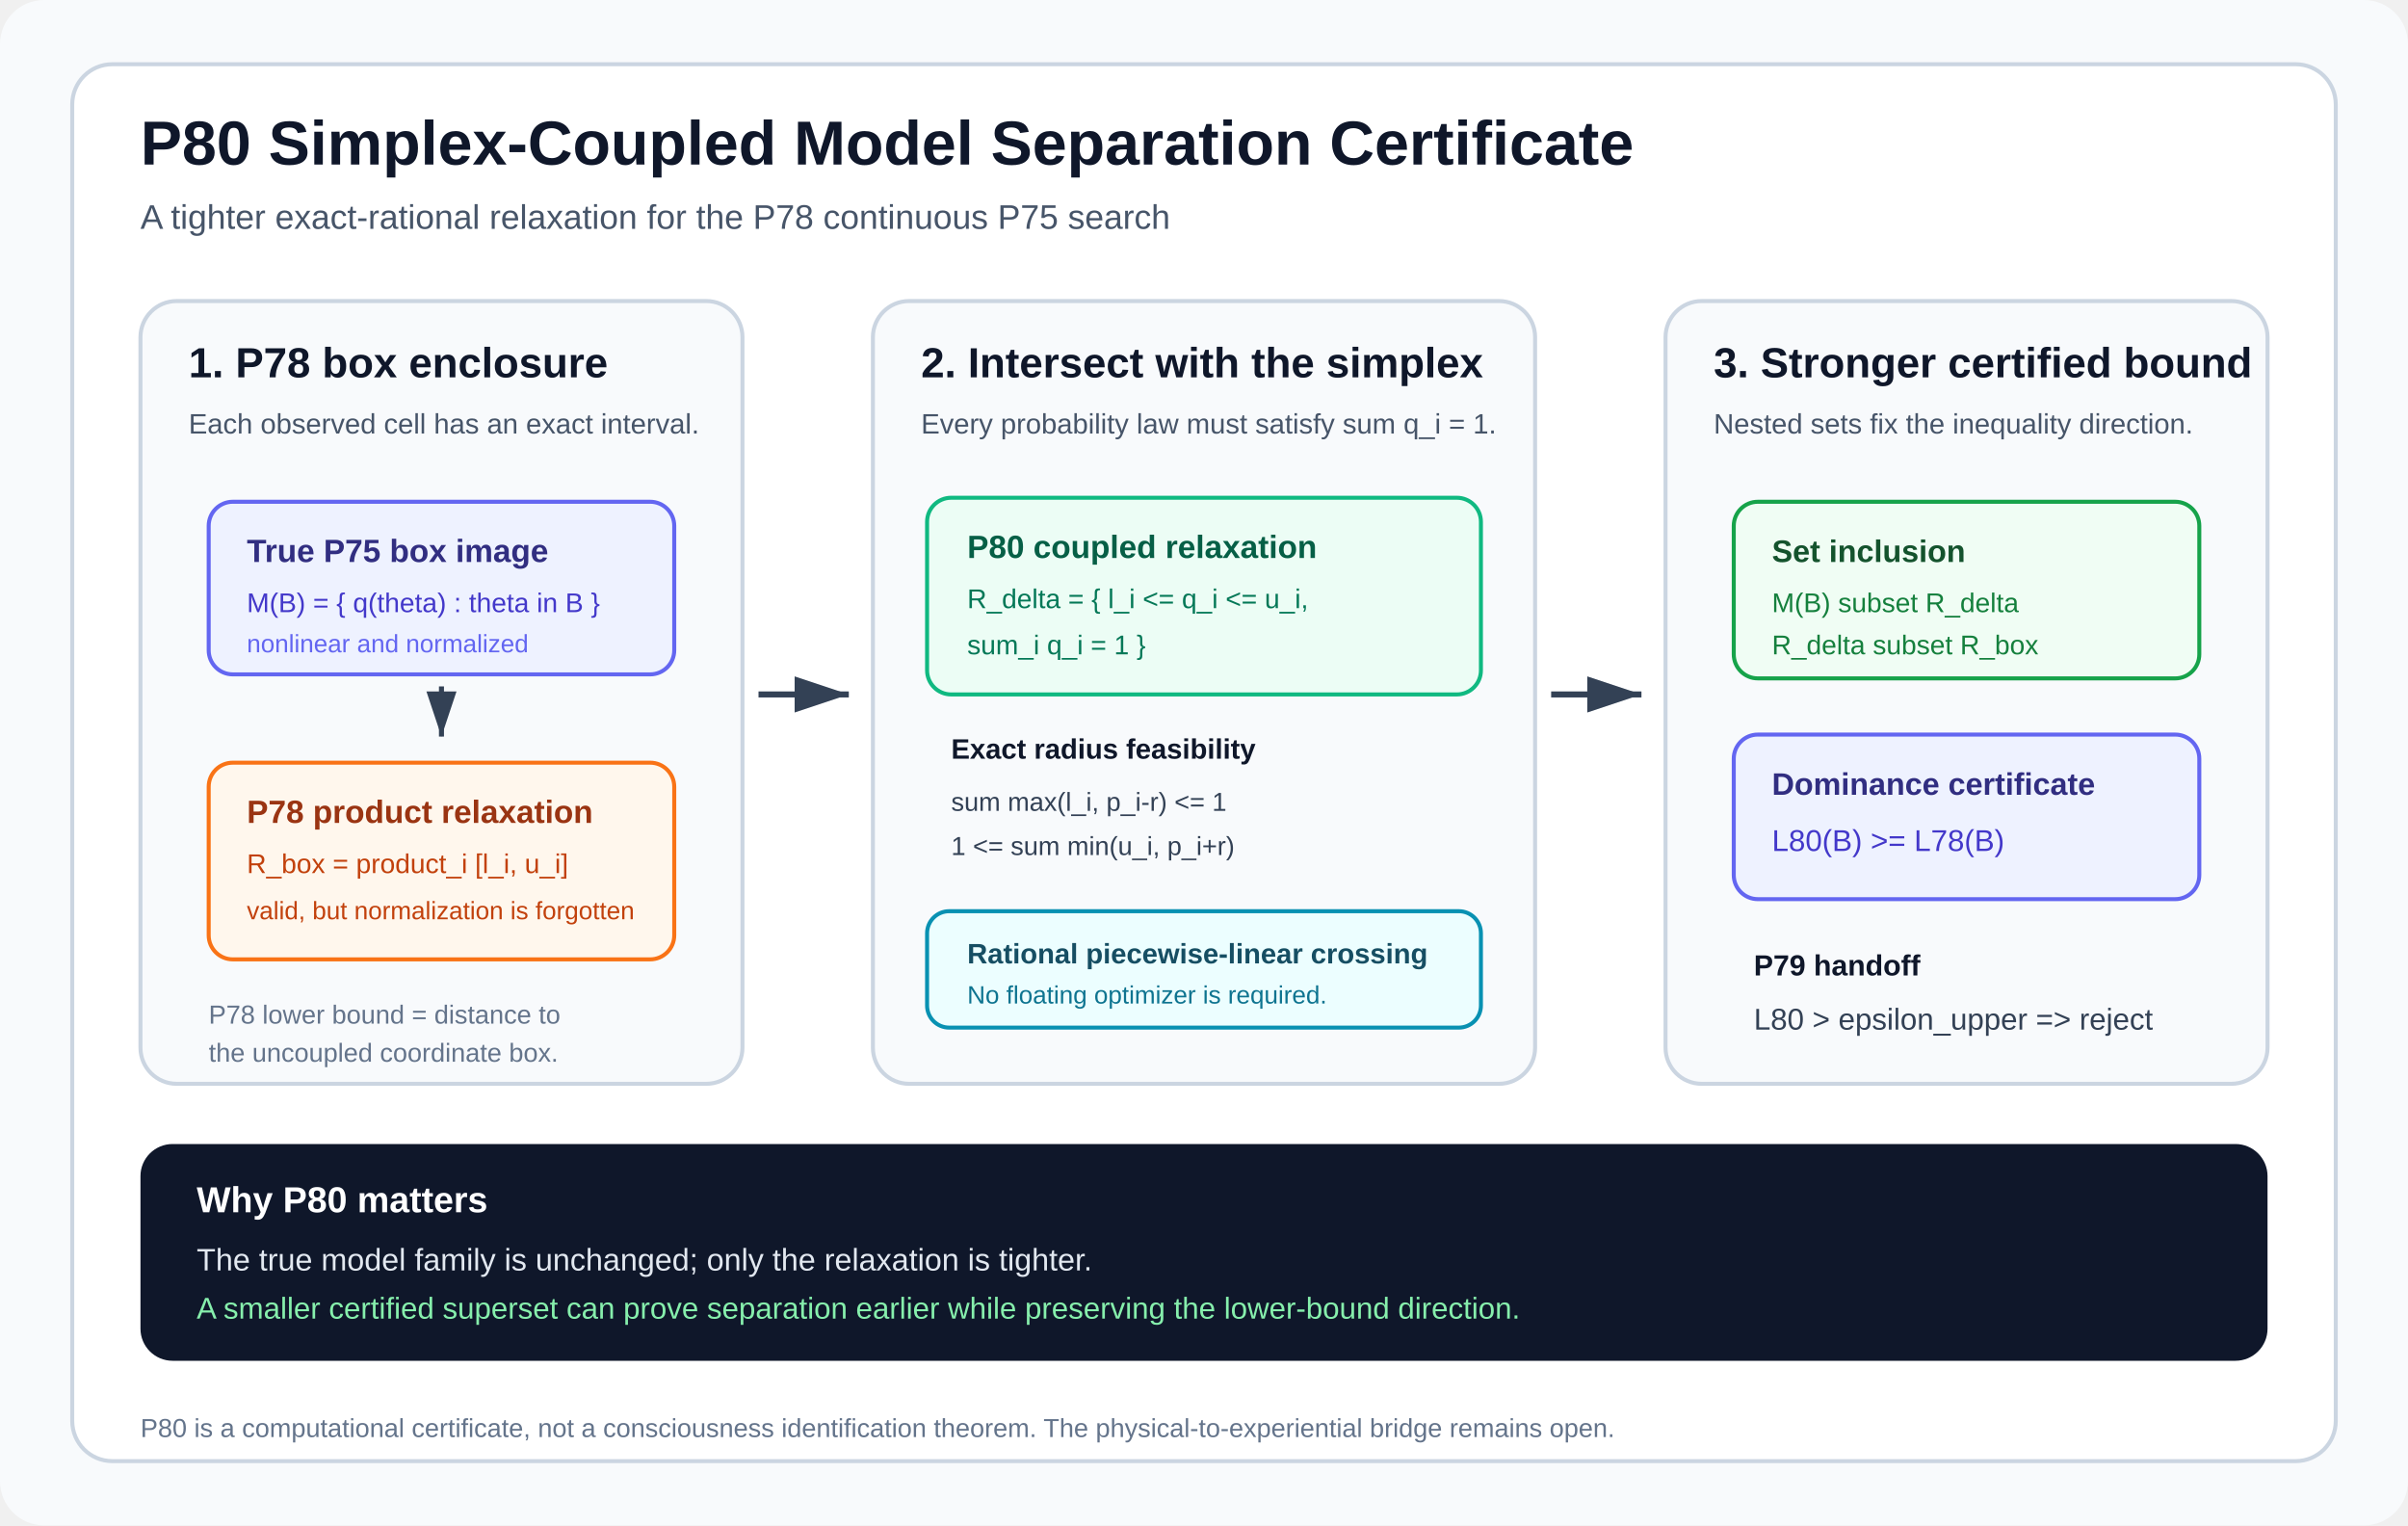
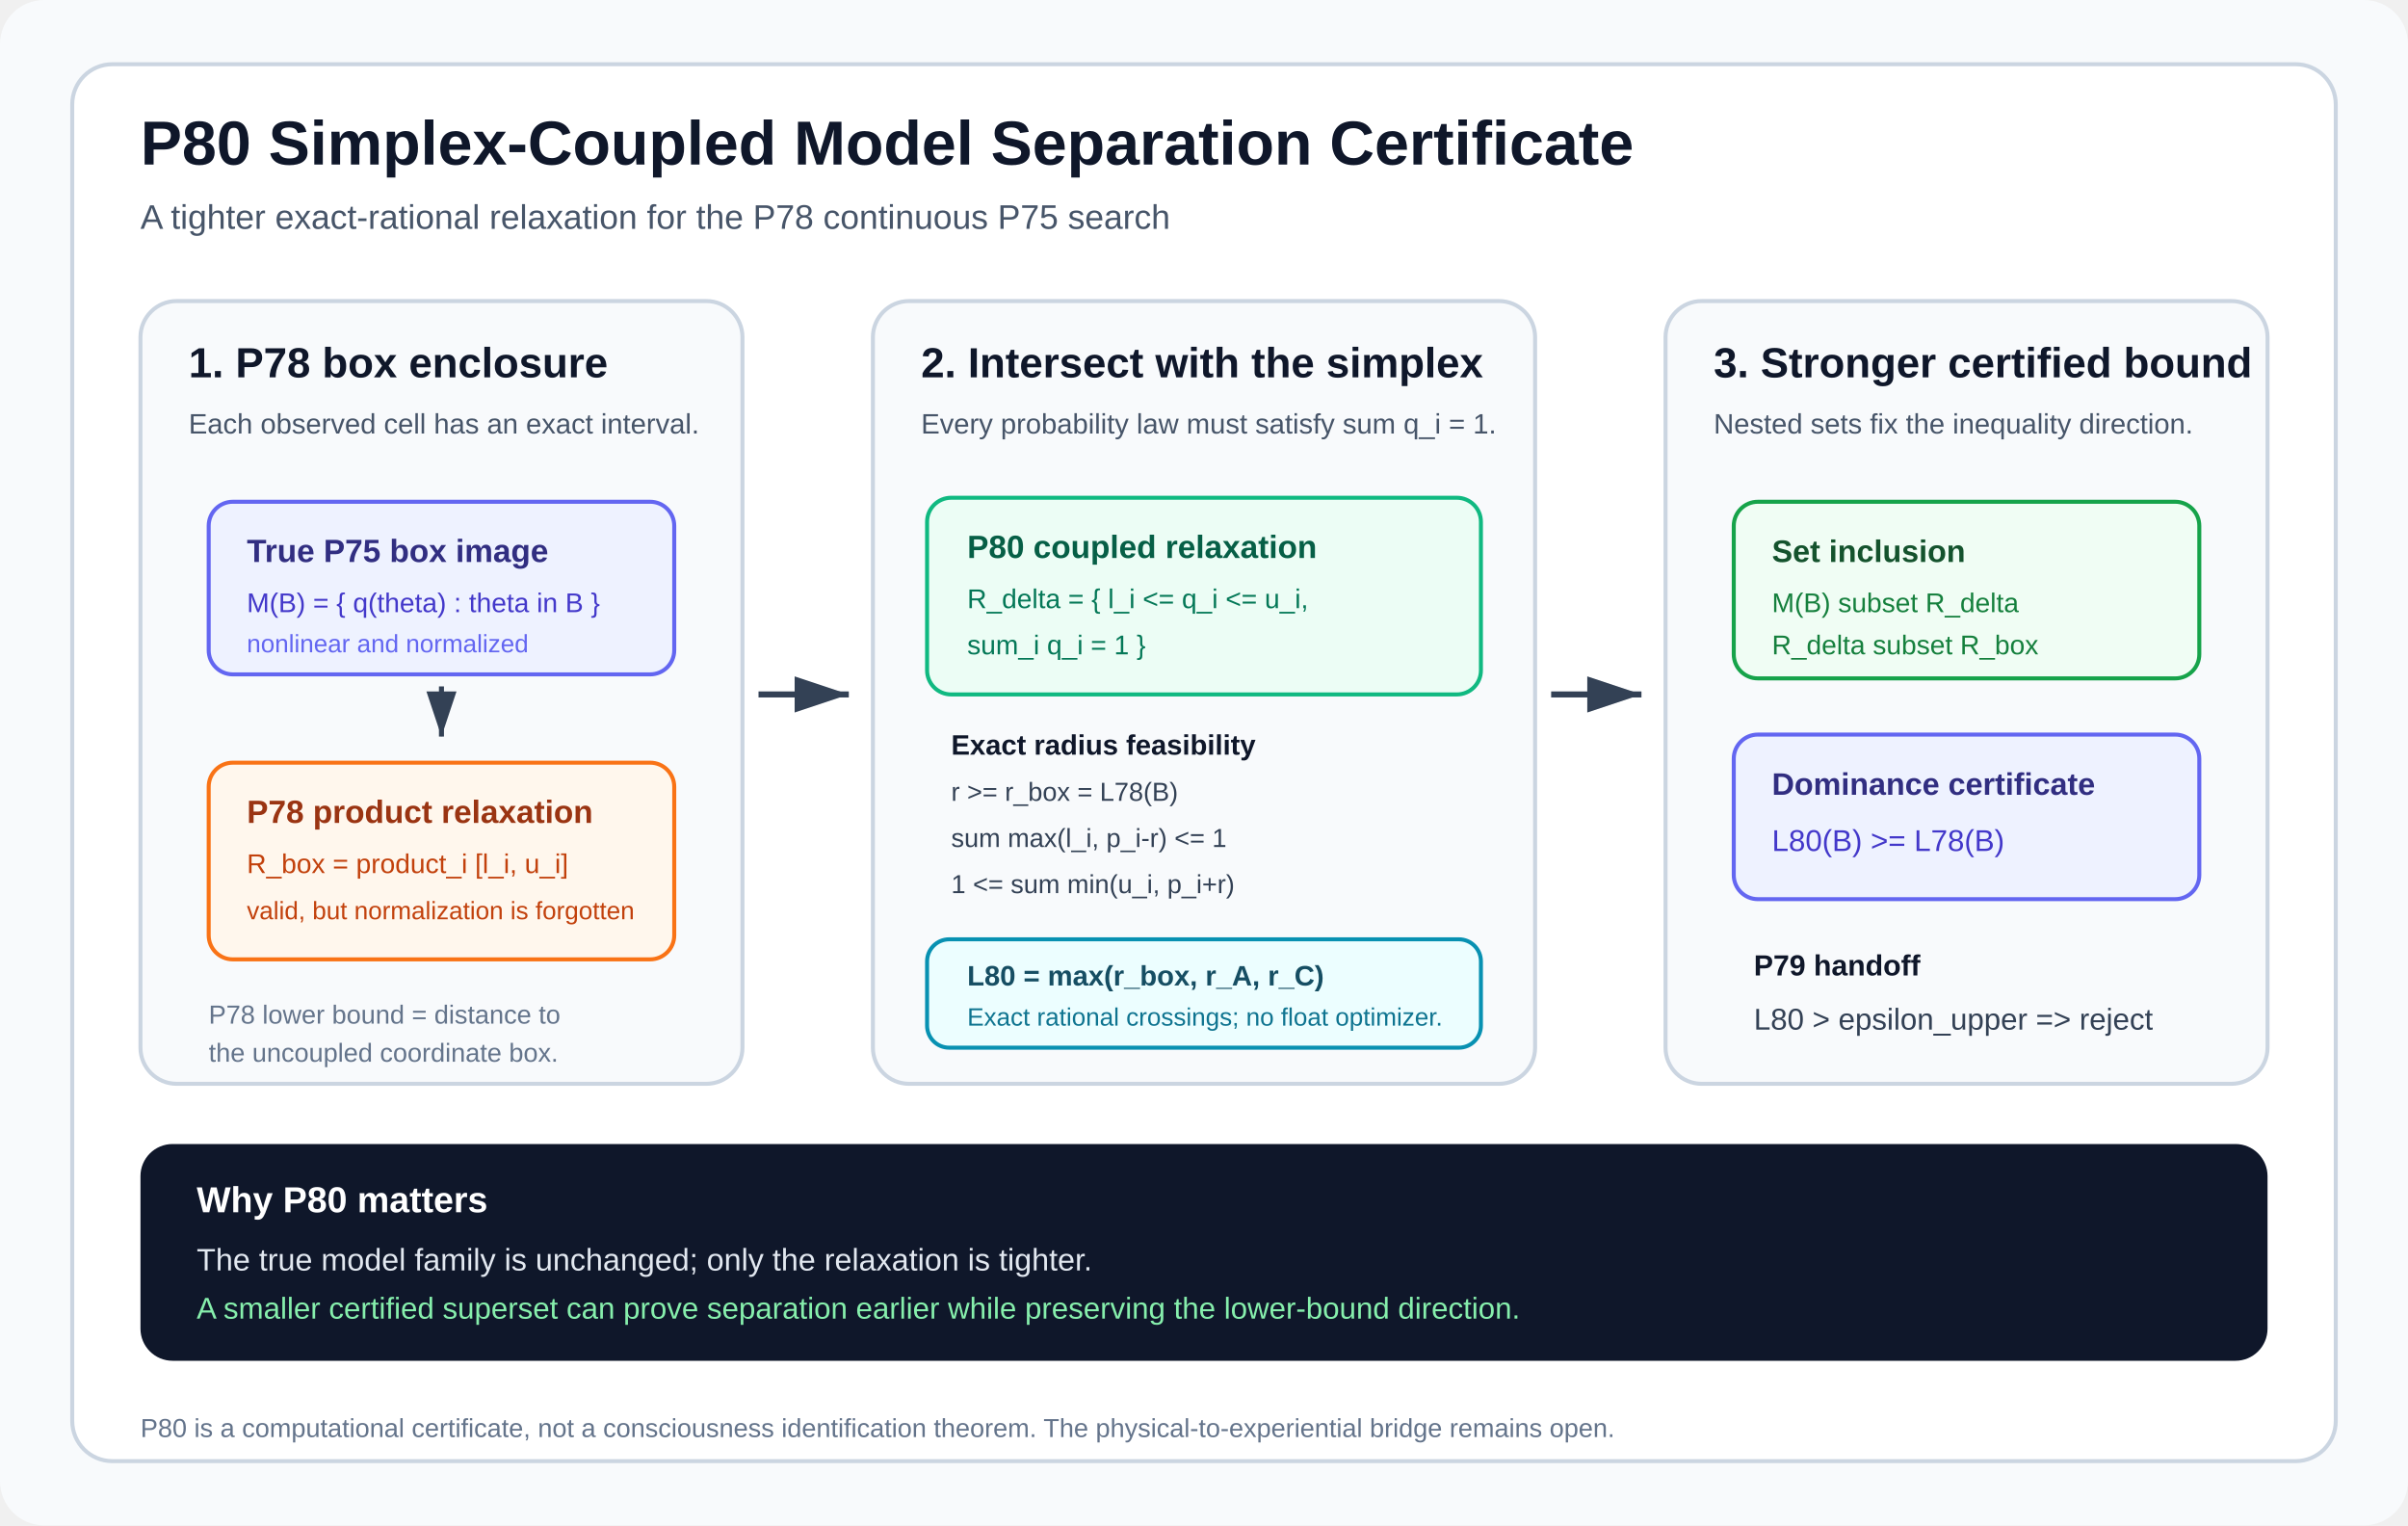
<svg xmlns="http://www.w3.org/2000/svg" width="1200" height="760" viewBox="0 0 1200 760" role="img" aria-labelledby="title desc">
  <rect x="0" y="0" width="1200" height="760" rx="22" fill="#f8fafc" />
  <rect x="36" y="32" width="1128" height="696" rx="20" fill="#ffffff" stroke="#cbd5e1" stroke-width="2" />
  <text x="70" y="82" font-family="Arial, Helvetica, sans-serif" font-size="31" font-weight="700" fill="#0f172a">P80 Simplex-Coupled Model Separation Certificate</text>
  <text x="70" y="114" font-family="Arial, Helvetica, sans-serif" font-size="17" fill="#475569">A tighter exact-rational relaxation for the P78 continuous P75 search</text>
  <rect x="70" y="150" width="300" height="390" rx="18" fill="#f8fafc" stroke="#cbd5e1" stroke-width="2" />
  <text x="94" y="188" font-family="Arial, Helvetica, sans-serif" font-size="21" font-weight="700" fill="#0f172a">1. P78 box enclosure</text>
  <text x="94" y="216" font-family="Arial, Helvetica, sans-serif" font-size="14" fill="#475569">Each observed cell has an exact interval.</text>
  <rect x="104" y="250" width="232" height="86" rx="12" fill="#eef2ff" stroke="#6366f1" stroke-width="2" />
  <text x="123" y="280" font-family="Arial, Helvetica, sans-serif" font-size="16" font-weight="700" fill="#312e81">True P75 box image</text>
  <text x="123" y="305" font-family="Arial, Helvetica, sans-serif" font-size="13.5" fill="#4338ca">M(B) = { q(theta) : theta in B }</text>
  <text x="123" y="325" font-family="Arial, Helvetica, sans-serif" font-size="12.5" fill="#6366f1">nonlinear and normalized</text>
  <path d="M220 342 L220 367" stroke="#334155" stroke-width="2.5" marker-end="url(#arrow)" />
  <rect x="104" y="380" width="232" height="98" rx="12" fill="#fff7ed" stroke="#f97316" stroke-width="2" />
  <text x="123" y="410" font-family="Arial, Helvetica, sans-serif" font-size="16" font-weight="700" fill="#9a3412">P78 product relaxation</text>
  <text x="123" y="435" font-family="Arial, Helvetica, sans-serif" font-size="13.5" fill="#c2410c">R_box = product_i [l_i, u_i]</text>
  <text x="123" y="458" font-family="Arial, Helvetica, sans-serif" font-size="12.5" fill="#c2410c">valid, but normalization is forgotten</text>
  <text x="104" y="510" font-family="Arial, Helvetica, sans-serif" font-size="13" fill="#64748b">P78 lower bound = distance to</text>
  <text x="104" y="529" font-family="Arial, Helvetica, sans-serif" font-size="13" fill="#64748b">the uncoupled coordinate box.</text>
  <path d="M378 346 L423 346" stroke="#334155" stroke-width="3" marker-end="url(#arrow)" />
  <rect x="435" y="150" width="330" height="390" rx="18" fill="#f8fafc" stroke="#cbd5e1" stroke-width="2" />
  <text x="459" y="188" font-family="Arial, Helvetica, sans-serif" font-size="21" font-weight="700" fill="#0f172a">2. Intersect with the simplex</text>
  <text x="459" y="216" font-family="Arial, Helvetica, sans-serif" font-size="14" fill="#475569">Every probability law must satisfy sum q_i = 1.</text>
  <rect x="462" y="248" width="276" height="98" rx="12" fill="#ecfdf5" stroke="#10b981" stroke-width="2" />
  <text x="482" y="278" font-family="Arial, Helvetica, sans-serif" font-size="16" font-weight="700" fill="#065f46">P80 coupled relaxation</text>
  <text x="482" y="303" font-family="Arial, Helvetica, sans-serif" font-size="13.5" fill="#047857">R_delta = { l_i &lt;= q_i &lt;= u_i,</text>
  <text x="482" y="326" font-family="Arial, Helvetica, sans-serif" font-size="13.5" fill="#047857">sum_i q_i = 1 }</text>
-   <text x="474" y="378" font-family="Arial, Helvetica, sans-serif" font-size="14" font-weight="700" fill="#0f172a">Exact radius feasibility</text>
-   <text x="474" y="404" font-family="Arial, Helvetica, sans-serif" font-size="13" fill="#334155">sum max(l_i, p_i-r) &lt;= 1</text>
-   <text x="474" y="426" font-family="Arial, Helvetica, sans-serif" font-size="13" fill="#334155">1 &lt;= sum min(u_i, p_i+r)</text>
-   <rect x="462" y="454" width="276" height="58" rx="11" fill="#ecfeff" stroke="#0891b2" stroke-width="2" />
-   <text x="482" y="480" font-family="Arial, Helvetica, sans-serif" font-size="14" font-weight="700" fill="#164e63">Rational piecewise-linear crossing</text>
-   <text x="482" y="500" font-family="Arial, Helvetica, sans-serif" font-size="12.5" fill="#0e7490">No floating optimizer is required.</text>
+   <text x="474" y="376" font-family="Arial, Helvetica, sans-serif" font-size="14" font-weight="700" fill="#0f172a">Exact radius feasibility</text>
+   <text x="474" y="399" font-family="Arial, Helvetica, sans-serif" font-size="13" fill="#334155">r &gt;= r_box = L78(B)</text>
+   <text x="474" y="422" font-family="Arial, Helvetica, sans-serif" font-size="13" fill="#334155">sum max(l_i, p_i-r) &lt;= 1</text>
+   <text x="474" y="445" font-family="Arial, Helvetica, sans-serif" font-size="13" fill="#334155">1 &lt;= sum min(u_i, p_i+r)</text>
+   <rect x="462" y="468" width="276" height="54" rx="11" fill="#ecfeff" stroke="#0891b2" stroke-width="2" />
+   <text x="482" y="491" font-family="Arial, Helvetica, sans-serif" font-size="14" font-weight="700" fill="#164e63">L80 = max(r_box, r_A, r_C)</text>
+   <text x="482" y="511" font-family="Arial, Helvetica, sans-serif" font-size="12.5" fill="#0e7490">Exact rational crossings; no float optimizer.</text>
  <path d="M773 346 L818 346" stroke="#334155" stroke-width="3" marker-end="url(#arrow)" />
  <rect x="830" y="150" width="300" height="390" rx="18" fill="#f8fafc" stroke="#cbd5e1" stroke-width="2" />
  <text x="854" y="188" font-family="Arial, Helvetica, sans-serif" font-size="21" font-weight="700" fill="#0f172a">3. Stronger certified bound</text>
  <text x="854" y="216" font-family="Arial, Helvetica, sans-serif" font-size="14" fill="#475569">Nested sets fix the inequality direction.</text>
  <rect x="864" y="250" width="232" height="88" rx="12" fill="#f0fdf4" stroke="#16a34a" stroke-width="2" />
  <text x="883" y="280" font-family="Arial, Helvetica, sans-serif" font-size="15.5" font-weight="700" fill="#14532d">Set inclusion</text>
  <text x="883" y="305" font-family="Arial, Helvetica, sans-serif" font-size="13.5" fill="#15803d">M(B) subset R_delta</text>
  <text x="883" y="326" font-family="Arial, Helvetica, sans-serif" font-size="13.5" fill="#15803d">R_delta subset R_box</text>
  <rect x="864" y="366" width="232" height="82" rx="12" fill="#eef2ff" stroke="#6366f1" stroke-width="2" />
  <text x="883" y="396" font-family="Arial, Helvetica, sans-serif" font-size="15.5" font-weight="700" fill="#312e81">Dominance certificate</text>
  <text x="883" y="424" font-family="Arial, Helvetica, sans-serif" font-size="15" fill="#4338ca">L80(B) &gt;= L78(B)</text>
  <text x="874" y="486" font-family="Arial, Helvetica, sans-serif" font-size="14.5" font-weight="700" fill="#0f172a">P79 handoff</text>
  <text x="874" y="513" font-family="Arial, Helvetica, sans-serif" font-size="15" fill="#334155">L80 &gt; epsilon_upper  =&gt;  reject</text>
  <rect x="70" y="570" width="1060" height="108" rx="16" fill="#0f172a" />
  <text x="98" y="604" font-family="Arial, Helvetica, sans-serif" font-size="18" font-weight="700" fill="#ffffff">Why P80 matters</text>
  <text x="98" y="633" font-family="Arial, Helvetica, sans-serif" font-size="15.5" fill="#e2e8f0">The true model family is unchanged; only the relaxation is tighter.</text>
  <text x="98" y="657" font-family="Arial, Helvetica, sans-serif" font-size="15" fill="#86efac">A smaller certified superset can prove separation earlier while preserving the lower-bound direction.</text>
  <text x="70" y="716" font-family="Arial, Helvetica, sans-serif" font-size="13" fill="#64748b">P80 is a computational certificate, not a consciousness identification theorem. The physical-to-experiential bridge remains open.</text>
  <defs>
    <marker id="arrow" markerWidth="10" markerHeight="10" refX="9" refY="3" orient="auto" markerUnits="strokeWidth">
      <path d="M0,0 L0,6 L9,3 z" fill="#334155" />
    </marker>
  </defs>
</svg>
